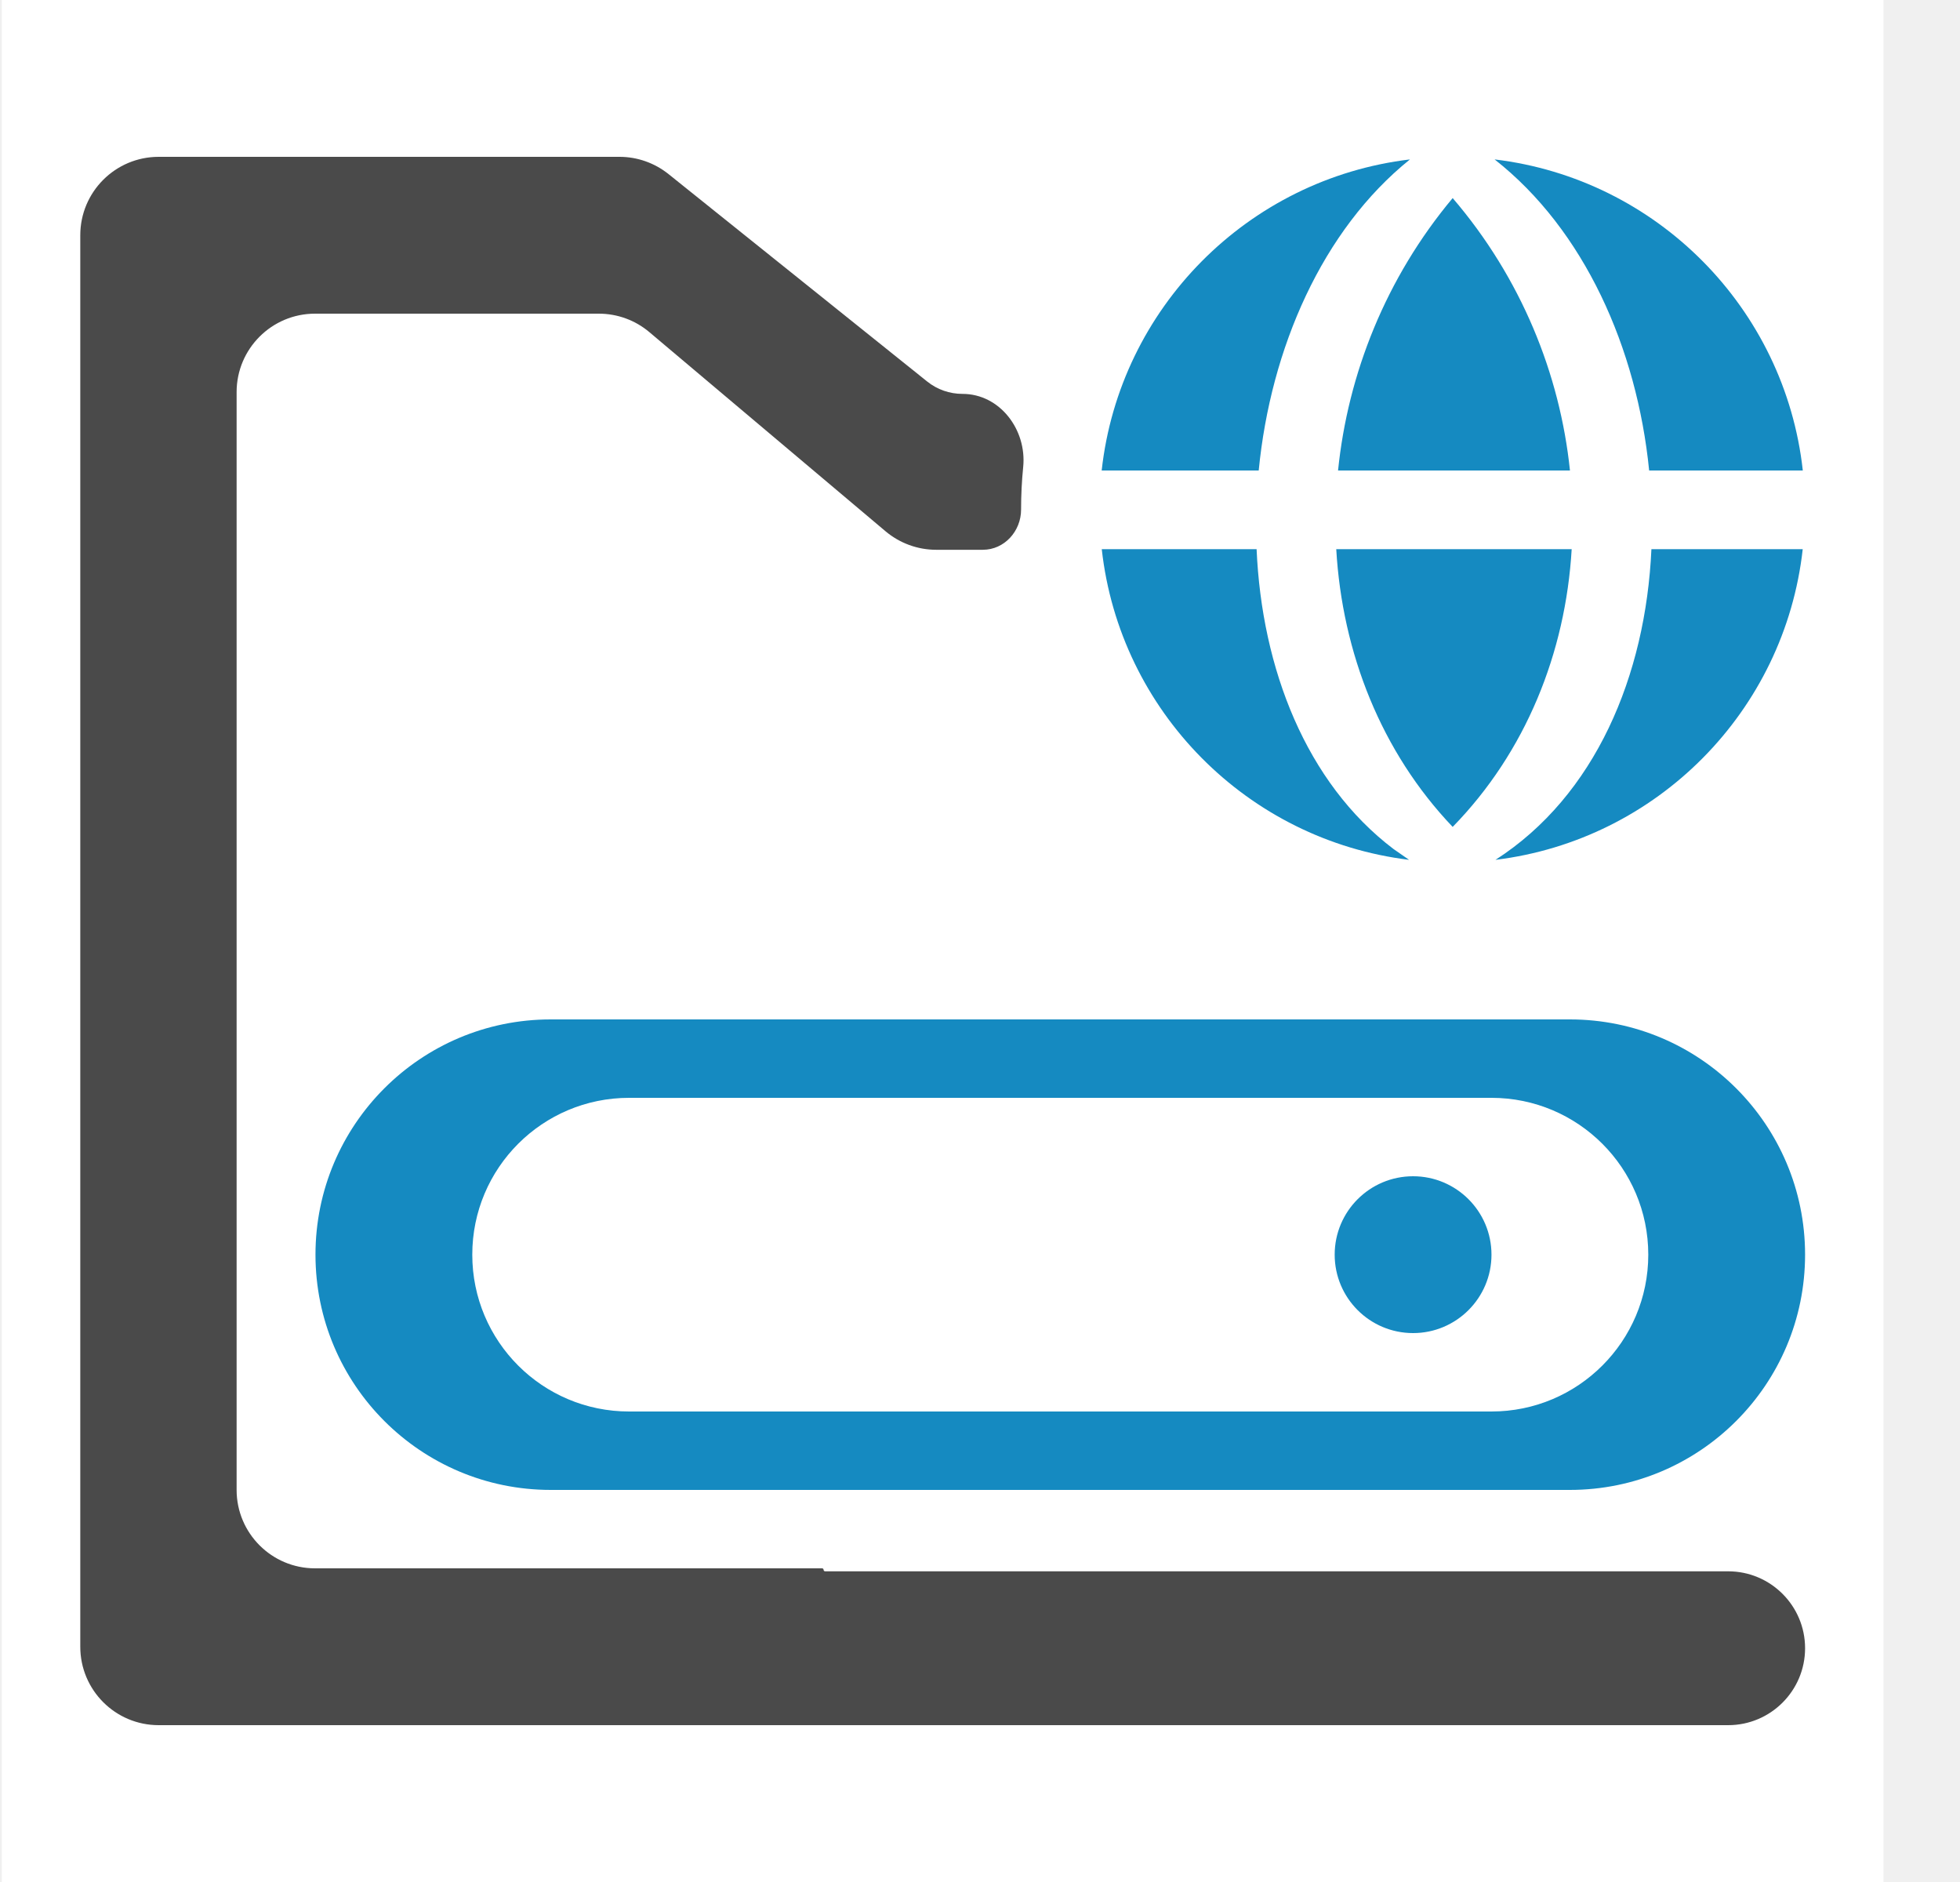
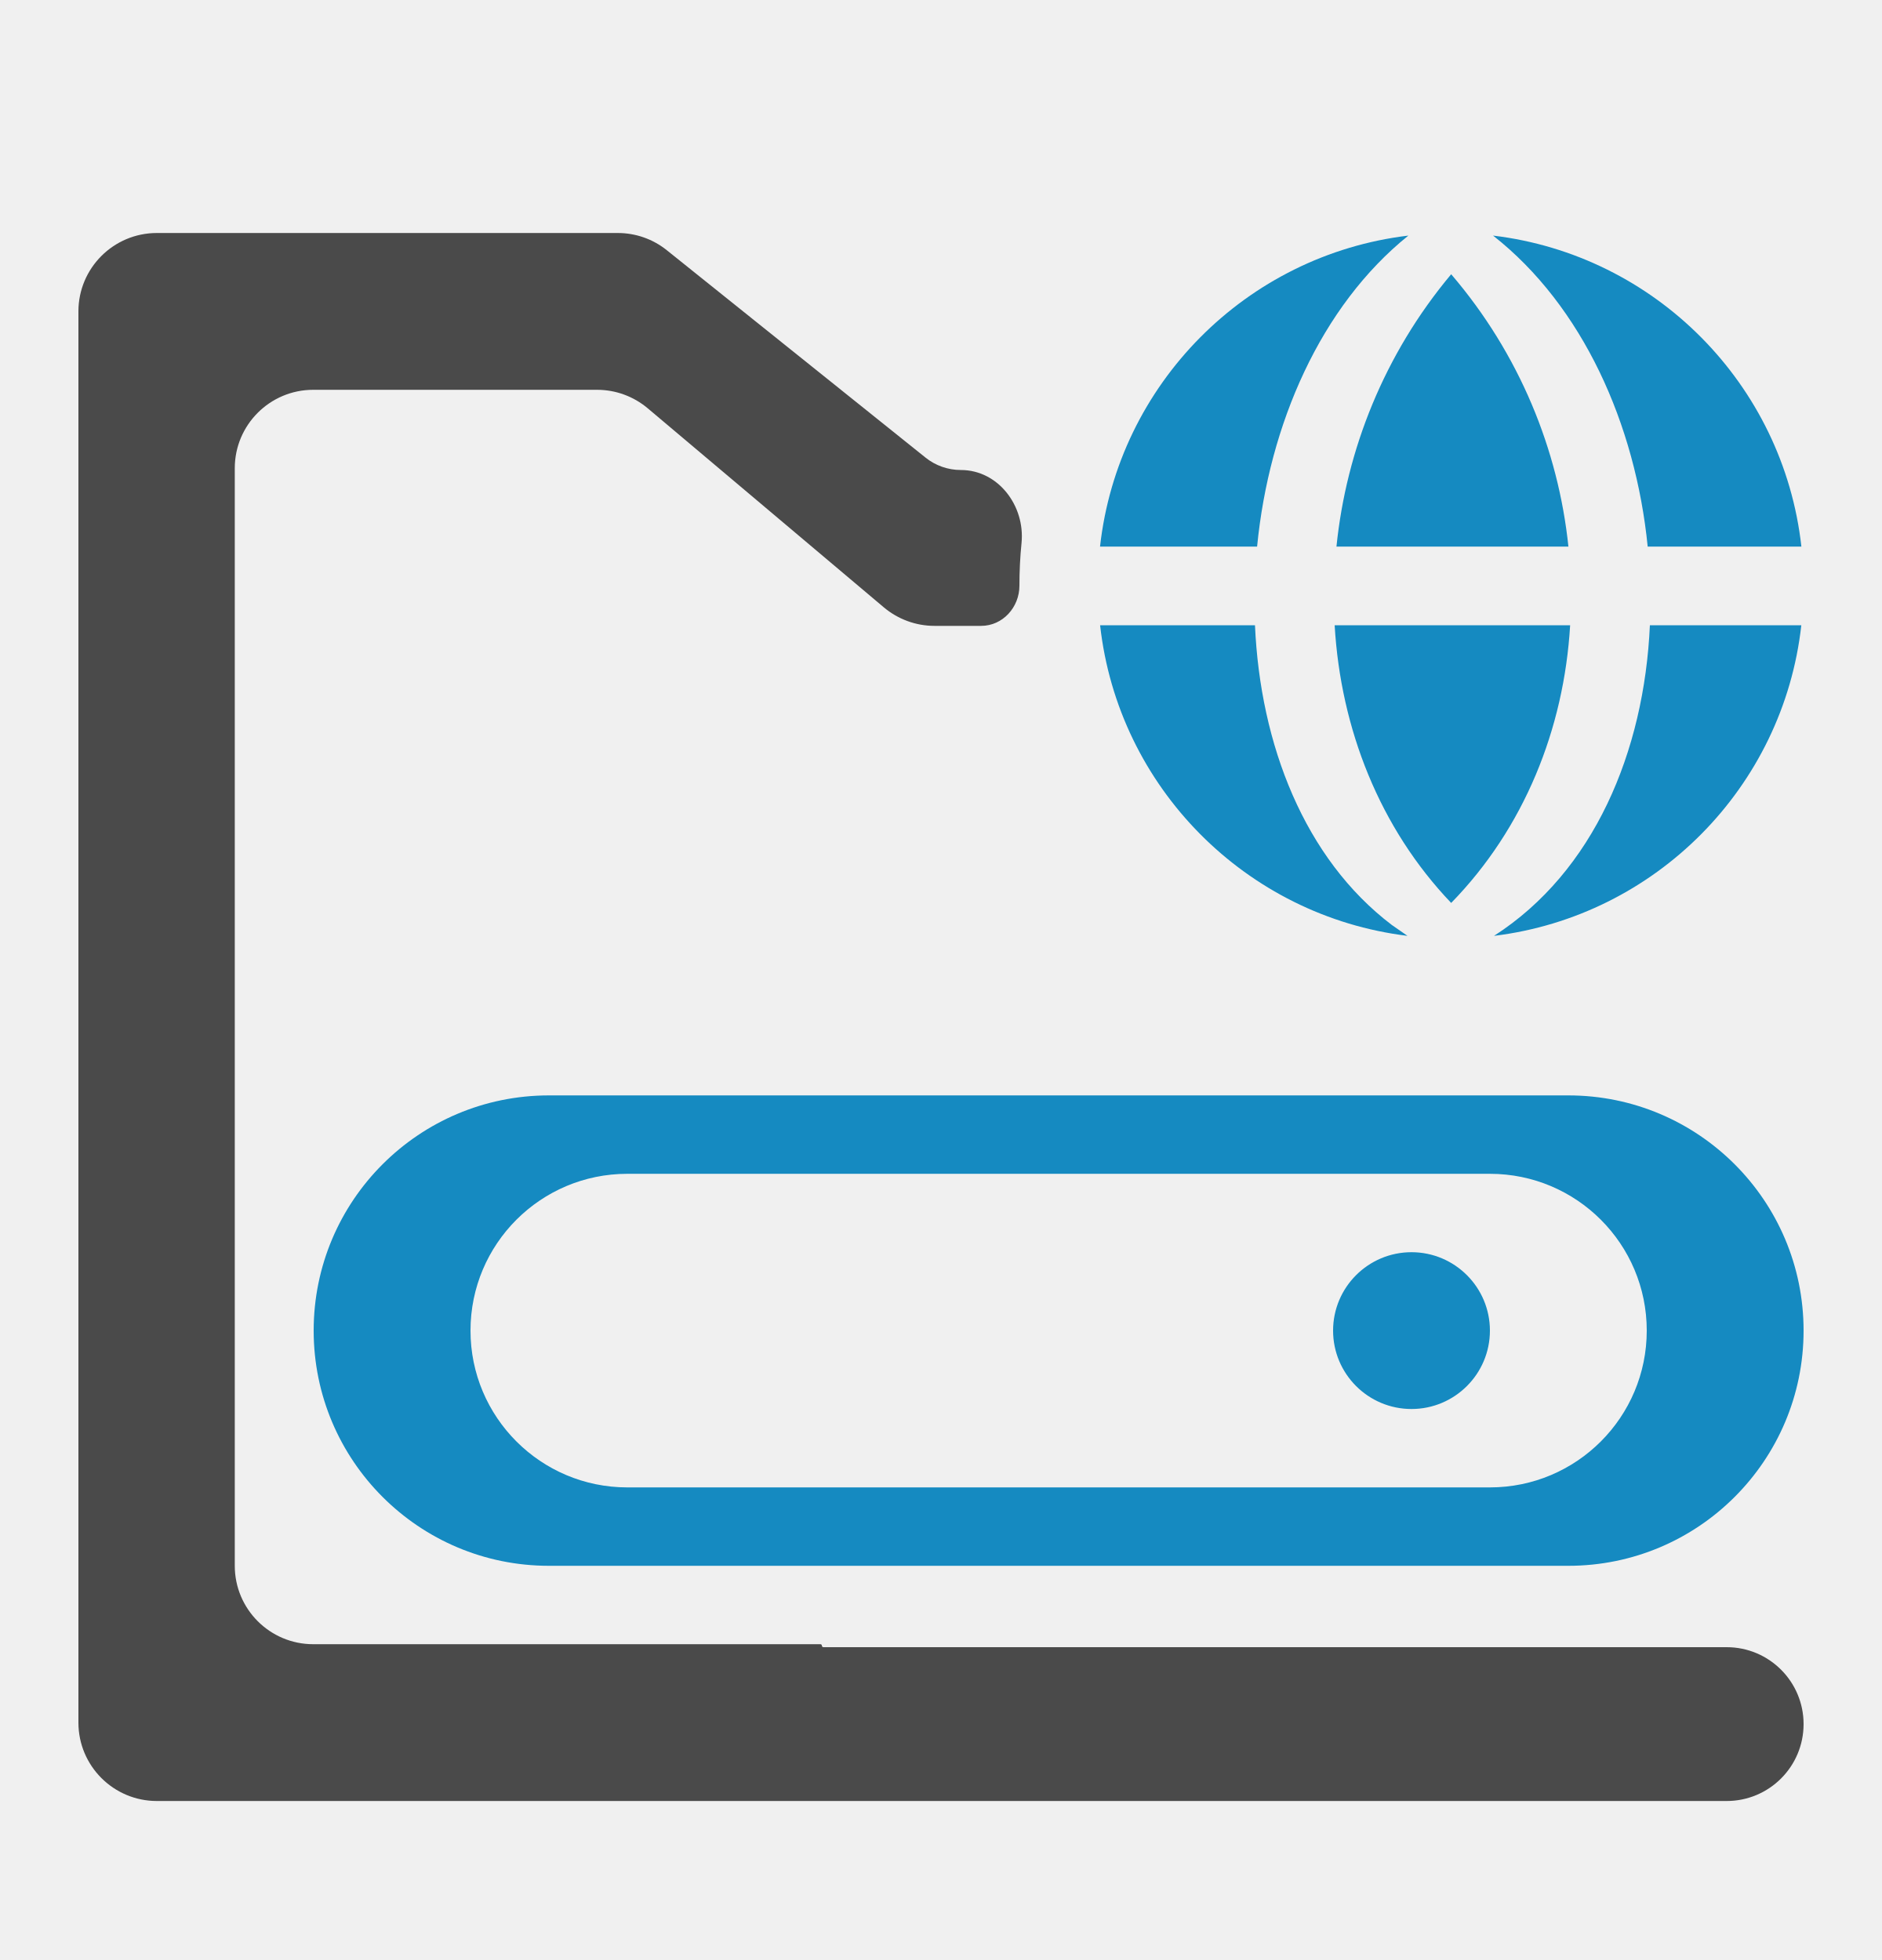
- <svg xmlns="http://www.w3.org/2000/svg" width="25" height="24" viewBox="0 0 25 24" fill="none">
-   <rect width="24" height="24" transform="translate(0.0236816)" fill="white" />
-   <path d="M11.826 4.865C11.954 4.968 12.113 5.023 12.277 5.023C12.753 5.023 13.098 5.48 13.051 5.954C13.033 6.133 13.024 6.315 13.024 6.499C13.024 6.774 12.811 7.011 12.536 7.011H11.94C11.704 7.011 11.476 6.927 11.295 6.775L8.282 4.235C8.102 4.083 7.874 4 7.638 4H4.018C3.466 4 3.018 4.448 3.018 5V19C3.018 19.552 3.466 20 4.018 20H10.486C10.497 20 10.505 20.009 10.505 20.019C10.505 20.03 10.514 20.038 10.524 20.038H22.043C22.584 20.038 23.024 20.477 23.024 21.019C23.024 21.561 22.584 22 22.043 22H2.024C1.471 22 1.024 21.552 1.024 21V3C1.024 2.448 1.471 2 2.024 2H7.902C8.129 2 8.35 2.078 8.527 2.22L11.826 4.865Z" fill="#4A4A4A" />
-   <path d="M20.024 13C21.68 13 23.024 14.343 23.024 16C23.024 17.657 21.68 19 20.024 19H7.024C5.367 19 4.024 17.657 4.024 16C4.024 14.343 5.367 13 7.024 13H20.024ZM8.024 14C6.919 14 6.024 14.895 6.024 16C6.024 17.105 6.919 18 8.024 18H19.024C20.128 18 21.024 17.105 21.024 16C21.024 14.895 20.128 14 19.024 14H8.024ZM18.024 15C18.576 15 19.024 15.448 19.024 16C19.024 16.552 18.576 17 18.024 17C17.471 17 17.024 16.552 17.024 16C17.024 15.448 17.471 15 18.024 15Z" fill="#158AC1" />
-   <path d="M16.028 7.003C16.094 8.527 16.66 9.981 17.773 10.826L17.973 10.965C15.912 10.713 14.283 9.07 14.053 7.003H16.028ZM22.994 7.003C22.764 9.07 21.136 10.713 19.075 10.965C20.348 10.148 20.991 8.617 21.064 7.003H22.994ZM20.047 7.003C19.969 8.326 19.46 9.592 18.529 10.545C17.619 9.591 17.12 8.325 17.044 7.003H20.047ZM19.064 2.033C21.131 2.28 22.766 3.928 22.995 6H21.035C20.88 4.441 20.207 2.93 19.064 2.033ZM17.984 2.033C16.866 2.932 16.207 4.442 16.055 6H14.052C14.281 3.928 15.917 2.28 17.984 2.033ZM18.529 2.526C19.401 3.543 19.897 4.768 20.025 6H17.067C17.192 4.769 17.677 3.544 18.529 2.526Z" fill="#158AC1" />
+ <svg xmlns="http://www.w3.org/2000/svg" width="24" height="25" viewBox="0 0 24 25" fill="none">
+   <path d="M11.803 5.837C11.93 5.939 12.089 5.995 12.253 5.995C12.73 5.995 13.074 6.452 13.027 6.926C13.009 7.105 13 7.287 13 7.471C13 7.746 12.787 7.983 12.512 7.983H11.916C11.68 7.983 11.452 7.899 11.271 7.747L8.259 5.207C8.078 5.055 7.85 4.972 7.614 4.972H3.994C3.442 4.972 2.994 5.42 2.994 5.972V19.972C2.994 20.524 3.442 20.972 3.994 20.972H10.462C10.473 20.972 10.481 20.98 10.481 20.991C10.481 21.002 10.49 21.01 10.501 21.01H22.019C22.561 21.01 23 21.449 23 21.991C23 22.533 22.561 22.972 22.019 22.972H2C1.448 22.972 1 22.524 1 21.972V3.972C1 3.42 1.448 2.972 2 2.972H7.878C8.106 2.972 8.326 3.049 8.504 3.192L11.803 5.837Z" fill="#4A4A4A" />
+   <path d="M20 13.972C21.657 13.972 23 15.315 23 16.972C23 18.629 21.657 19.972 20 19.972H7C5.343 19.972 4 18.629 4 16.972C4 15.315 5.343 13.972 7 13.972H20ZM8 14.972C6.895 14.972 6 15.867 6 16.972C6 18.076 6.895 18.972 8 18.972H19C20.105 18.972 21 18.076 21 16.972C21 15.867 20.105 14.972 19 14.972H8ZM18 15.972C18.552 15.972 19 16.42 19 16.972C19 17.524 18.552 17.972 18 17.972C17.448 17.972 17 17.524 17 16.972C17 16.42 17.448 15.972 18 15.972Z" fill="#158AC1" />
+   <path d="M16.004 7.975C16.071 9.499 16.636 10.953 17.749 11.798L17.949 11.937C15.889 11.685 14.259 10.042 14.029 7.975H16.004ZM22.971 7.975C22.741 10.042 21.112 11.685 19.052 11.937C20.324 11.12 20.968 9.589 21.04 7.975H22.971ZM20.023 7.975C19.945 9.298 19.436 10.564 18.506 11.517C17.595 10.563 17.097 9.297 17.02 7.975H20.023ZM19.04 3.005C21.107 3.252 22.742 4.9 22.972 6.972H21.012C20.857 5.413 20.183 3.902 19.04 3.005ZM17.96 3.005C16.842 3.904 16.183 5.414 16.031 6.972H14.028C14.258 4.9 15.893 3.252 17.96 3.005ZM18.506 3.498C19.377 4.514 19.873 5.74 20.001 6.972H17.043C17.168 5.741 17.653 4.516 18.506 3.498Z" fill="#158AC1" />
</svg>
